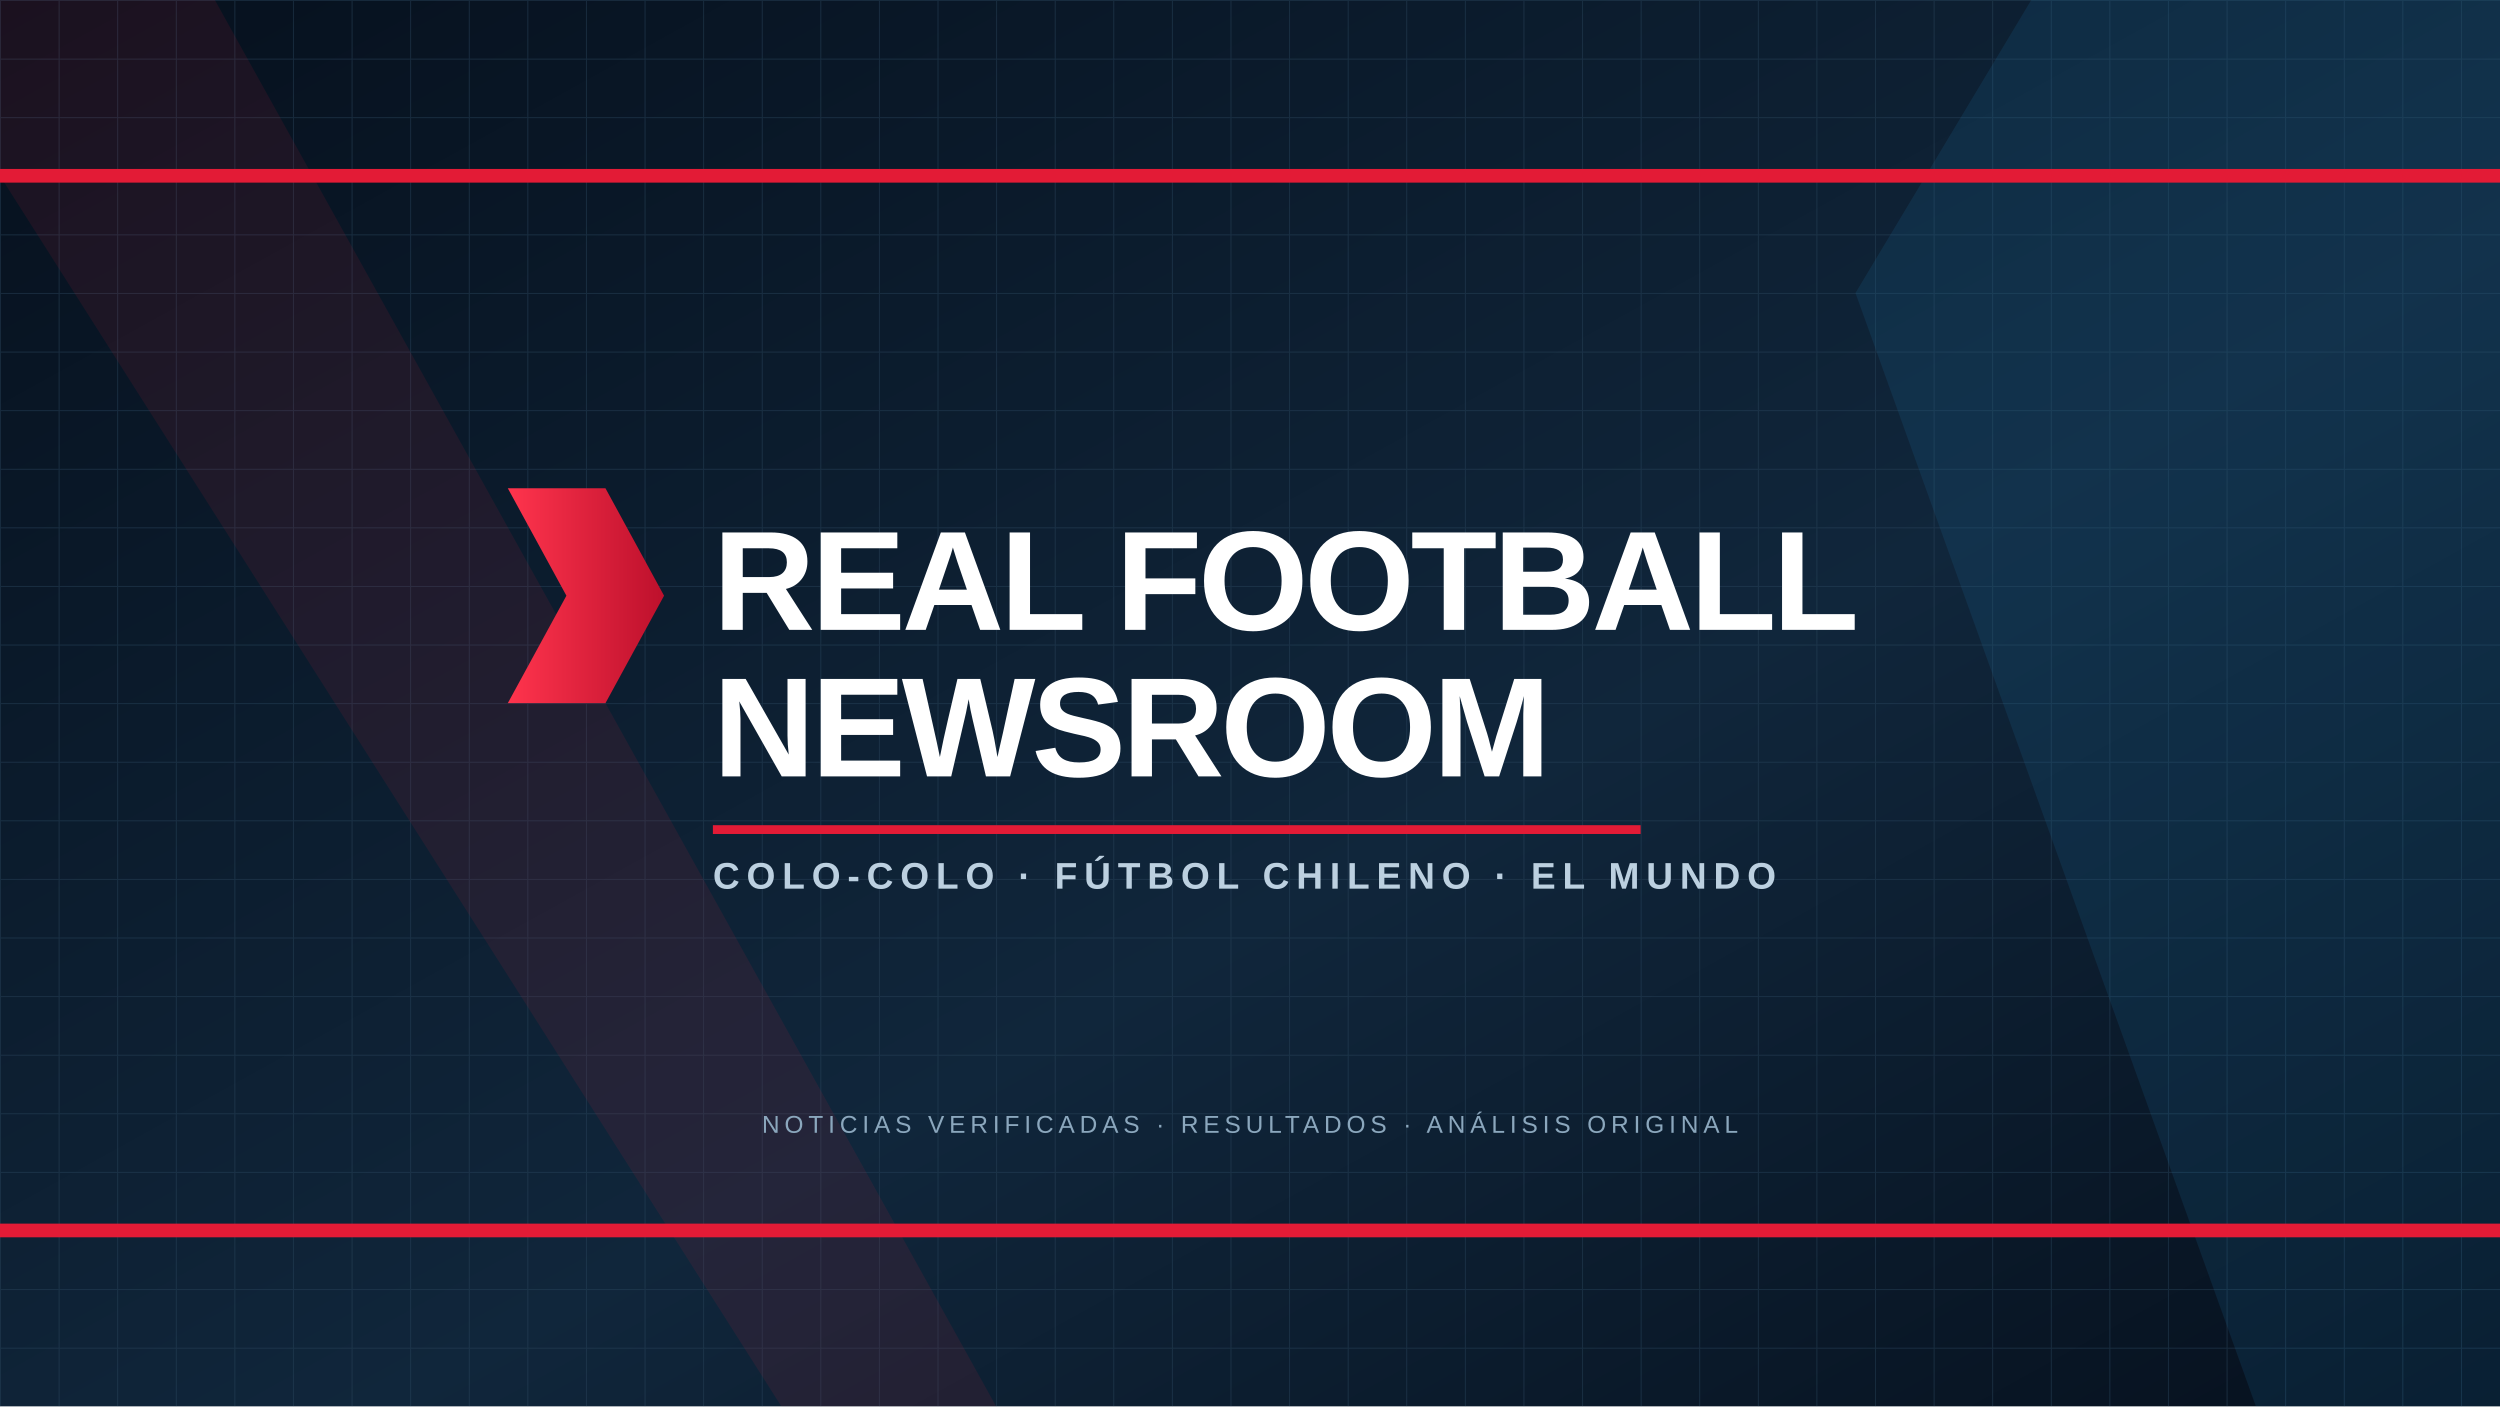
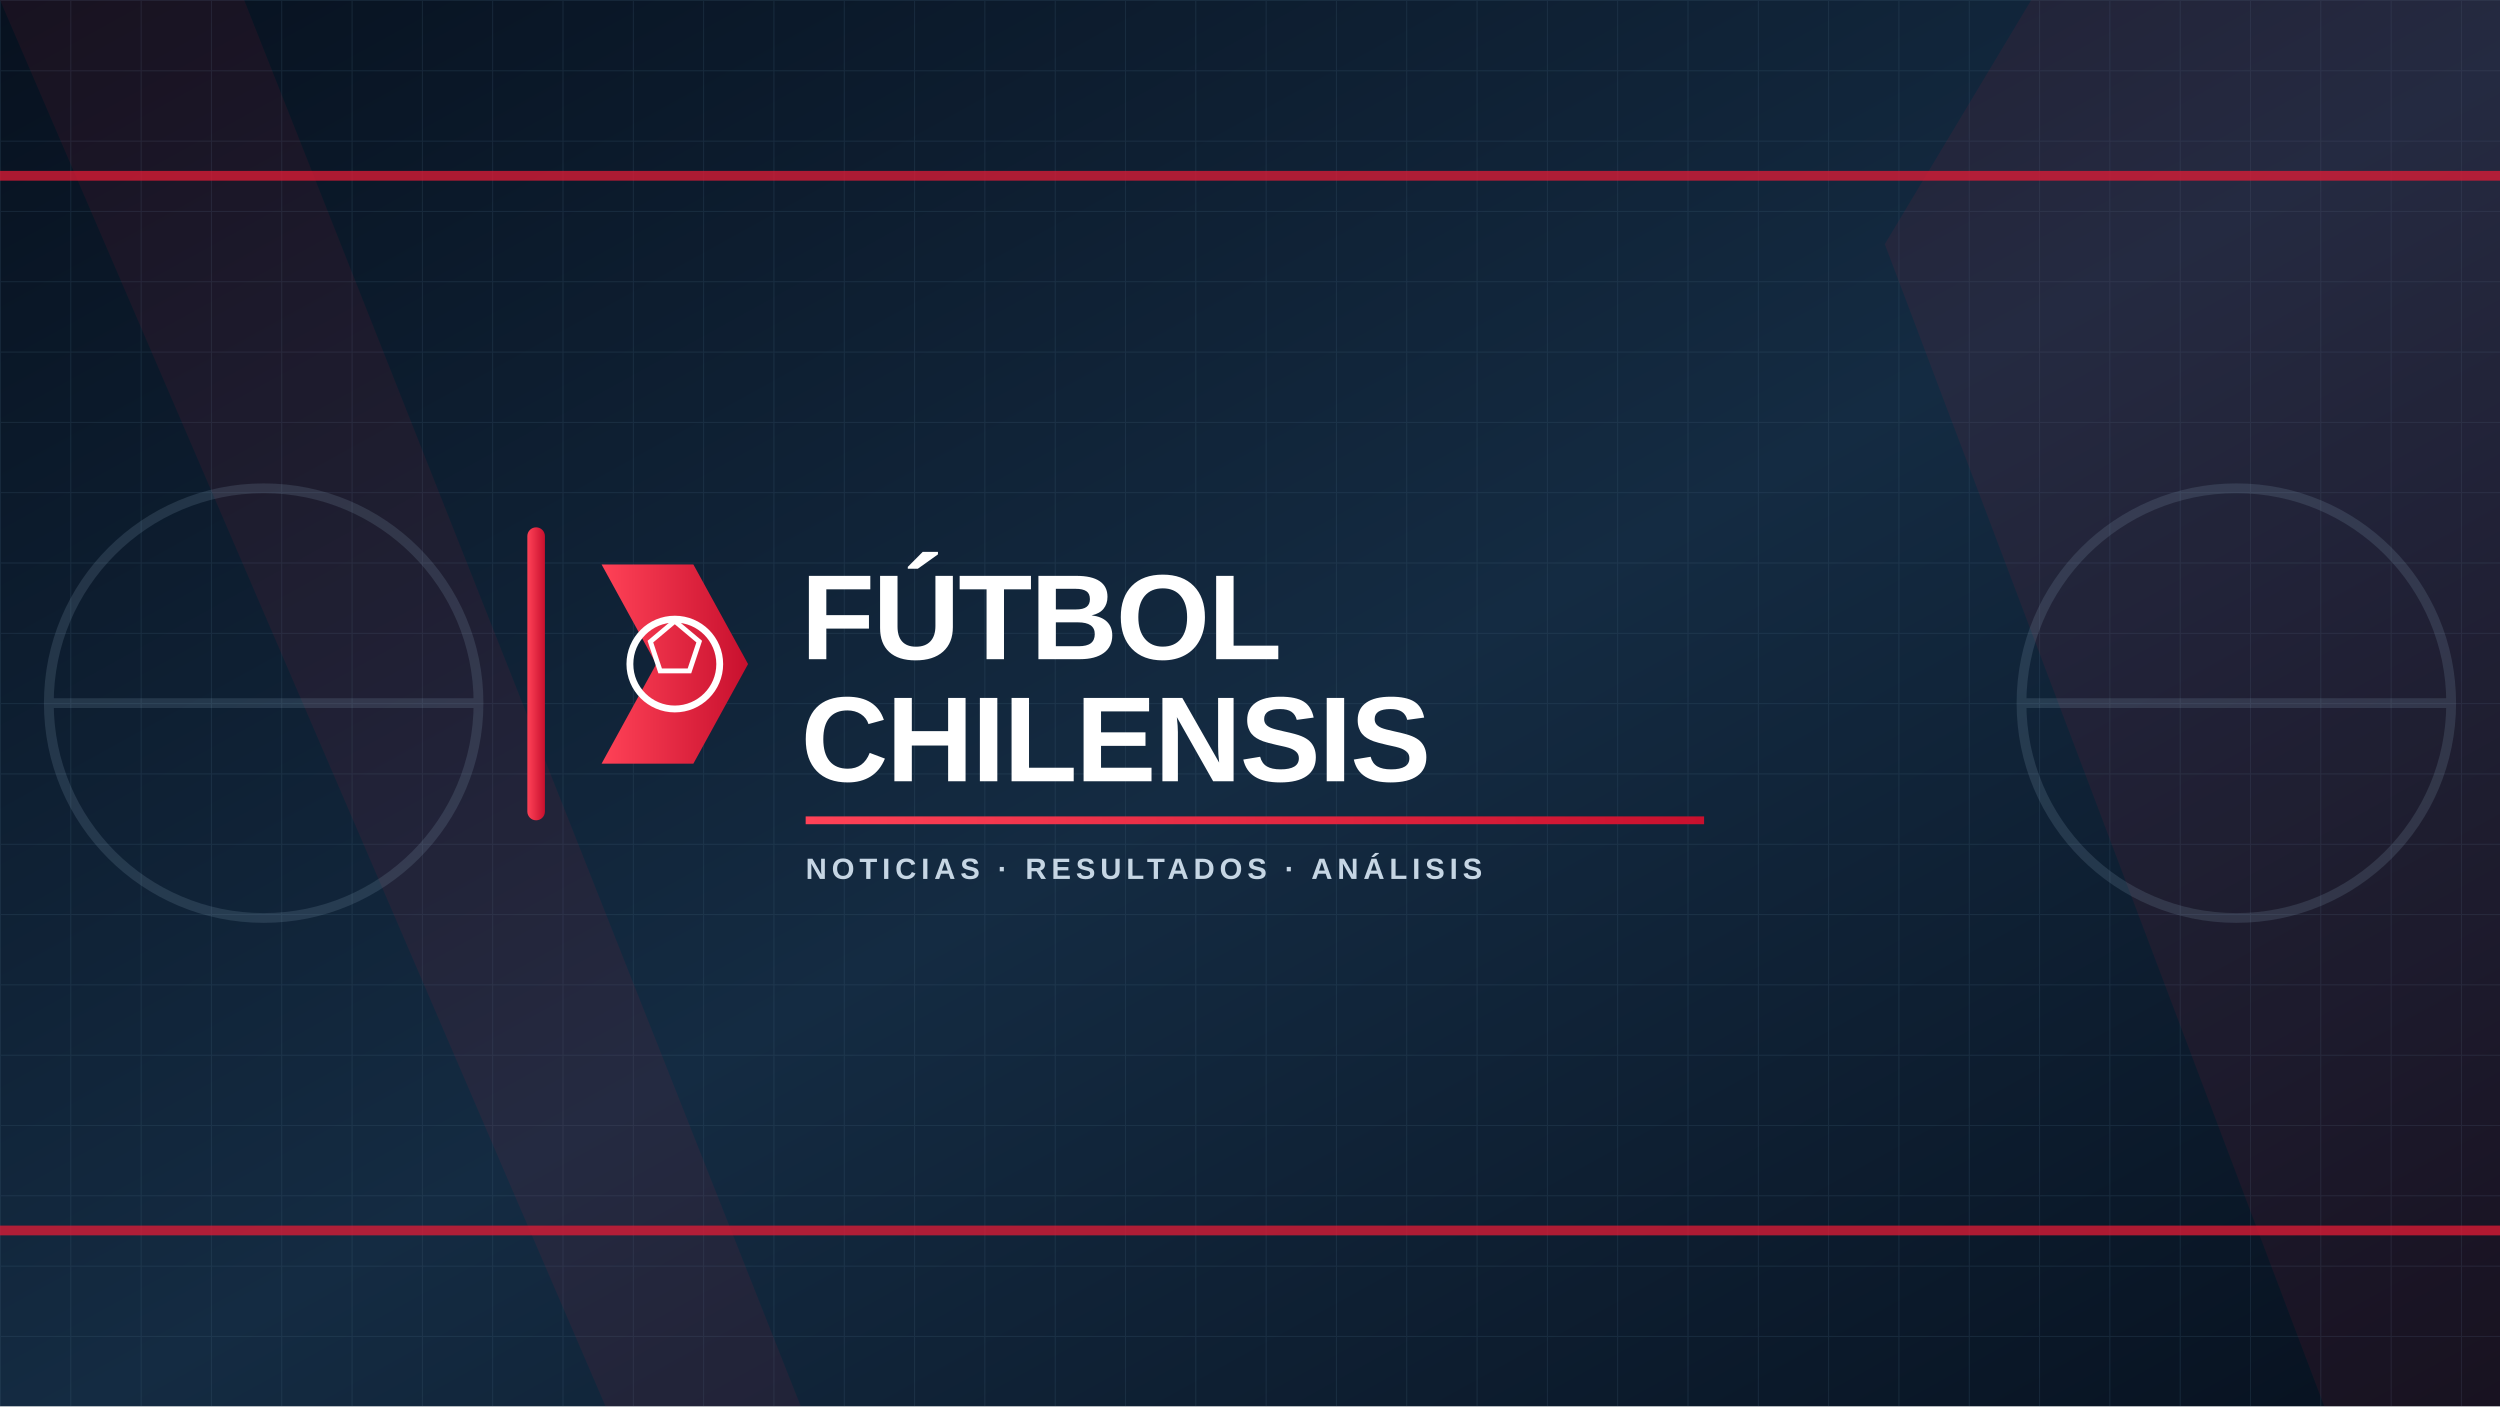
- <svg xmlns="http://www.w3.org/2000/svg" width="2560" height="1440" viewBox="0 0 2560 1440">
+ <svg xmlns="http://www.w3.org/2000/svg" width="2560" height="1440" viewBox="0 0 2560 1440" role="img" aria-labelledby="title desc">
  <defs>
    <linearGradient id="bg" x1="0" y1="0" x2="1" y2="1">
-       <stop stop-color="#06101d" />
-       <stop offset=".58" stop-color="#10263b" />
-       <stop offset="1" stop-color="#06101d" />
+       <stop stop-color="#07111f" />
+       <stop offset=".52" stop-color="#142b42" />
+       <stop offset="1" stop-color="#07111f" />
    </linearGradient>
    <linearGradient id="red" x1="0" y1="0" x2="1" y2="0">
-       <stop stop-color="#ff344d" />
-       <stop offset="1" stop-color="#bd102c" />
+       <stop stop-color="#ff4257" />
+       <stop offset="1" stop-color="#c8102e" />
    </linearGradient>
-     <pattern id="grid" width="60" height="60" patternUnits="userSpaceOnUse">
-       <path d="M60 0H0V60" fill="none" stroke="#29445b" stroke-width="2" opacity=".45" />
+     <pattern id="grid" width="72" height="72" patternUnits="userSpaceOnUse">
+       <path d="M72 0H0V72" fill="none" stroke="#42617a" stroke-width="2" opacity=".22" />
    </pattern>
  </defs>
  <rect width="2560" height="1440" fill="url(#bg)" />
  <rect width="2560" height="1440" fill="url(#grid)" />
-   <path d="M0 180 L800 1440 H1020 L220 0 H0Z" fill="#e31b36" opacity=".10" />
-   <path d="M2080 0 L2560 0 L2560 1440 L2310 1440 L1900 300Z" fill="#1e78ad" opacity=".15" />
-   <path d="M0 180 H2560" stroke="#e31b36" stroke-width="14" />
-   <path d="M0 1260 H2560" stroke="#e31b36" stroke-width="14" />
-   <g transform="translate(520 500)">
-     <path d="M0 0 H100 L160 110 L100 220 H0 L60 110Z" fill="url(#red)" />
-     <text x="210" y="145" fill="#fff" font-family="Arial,Helvetica,sans-serif" font-size="145" font-weight="900" letter-spacing="-4">REAL FOOTBALL</text>
-     <text x="210" y="295" fill="#fff" font-family="Arial,Helvetica,sans-serif" font-size="145" font-weight="900" letter-spacing="-4">NEWSROOM</text>
-     <rect x="210" y="345" width="950" height="9" fill="#e31b36" />
-     <text x="210" y="410" fill="#bcd0e0" font-family="Arial,Helvetica,sans-serif" font-size="38" font-weight="700" letter-spacing="7">COLO-COLO · FÚTBOL CHILENO · EL MUNDO</text>
+   <path d="M0 180H2560M0 1260H2560" stroke="#e31b36" stroke-width="10" opacity=".75" />
+   <path d="M0 0L620 1440H820L250 0ZM2080 0H2560V1440H2380L1930 250Z" fill="#e31b36" opacity=".08" />
+   <g opacity=".18" fill="none" stroke="#8ba7bd" stroke-width="10">
+     <circle cx="270" cy="720" r="220" />
+     <circle cx="2290" cy="720" r="220" />
+     <path d="M50 720H490M2070 720H2510" />
  </g>
-   <text x="1280" y="1160" fill="#8ba7bd" font-family="Arial,Helvetica,sans-serif" font-size="25" text-anchor="middle" letter-spacing="5">NOTICIAS VERIFICADAS · RESULTADOS · ANÁLISIS ORIGINAL</text>
+   <g transform="translate(540 520)">
+     <rect x="0" y="20" width="18" height="300" rx="9" fill="url(#red)" />
+     <path d="M76 58H170L226 160L170 262H76L132 160Z" fill="url(#red)" />
+     <circle cx="151" cy="160" r="46" fill="none" stroke="#fff" stroke-width="7" />
+     <path d="M151 116L176 137L166 167H136L126 137Z" fill="none" stroke="#fff" stroke-width="5" />
+     <text x="280" y="155" fill="#fff" font-family="Arial,Helvetica,sans-serif" font-size="124" font-weight="900" letter-spacing="-2">FÚTBOL</text>
+     <text x="280" y="280" fill="#fff" font-family="Arial,Helvetica,sans-serif" font-size="124" font-weight="900" letter-spacing="-2">CHILENSIS</text>
+     <rect x="285" y="316" width="920" height="8" fill="url(#red)" />
+     <text x="285" y="380" fill="#c6d6e4" font-family="Arial,Helvetica,sans-serif" font-size="30" font-weight="700" letter-spacing="5">NOTICIAS · RESULTADOS · ANÁLISIS</text>
+   </g>
</svg>
